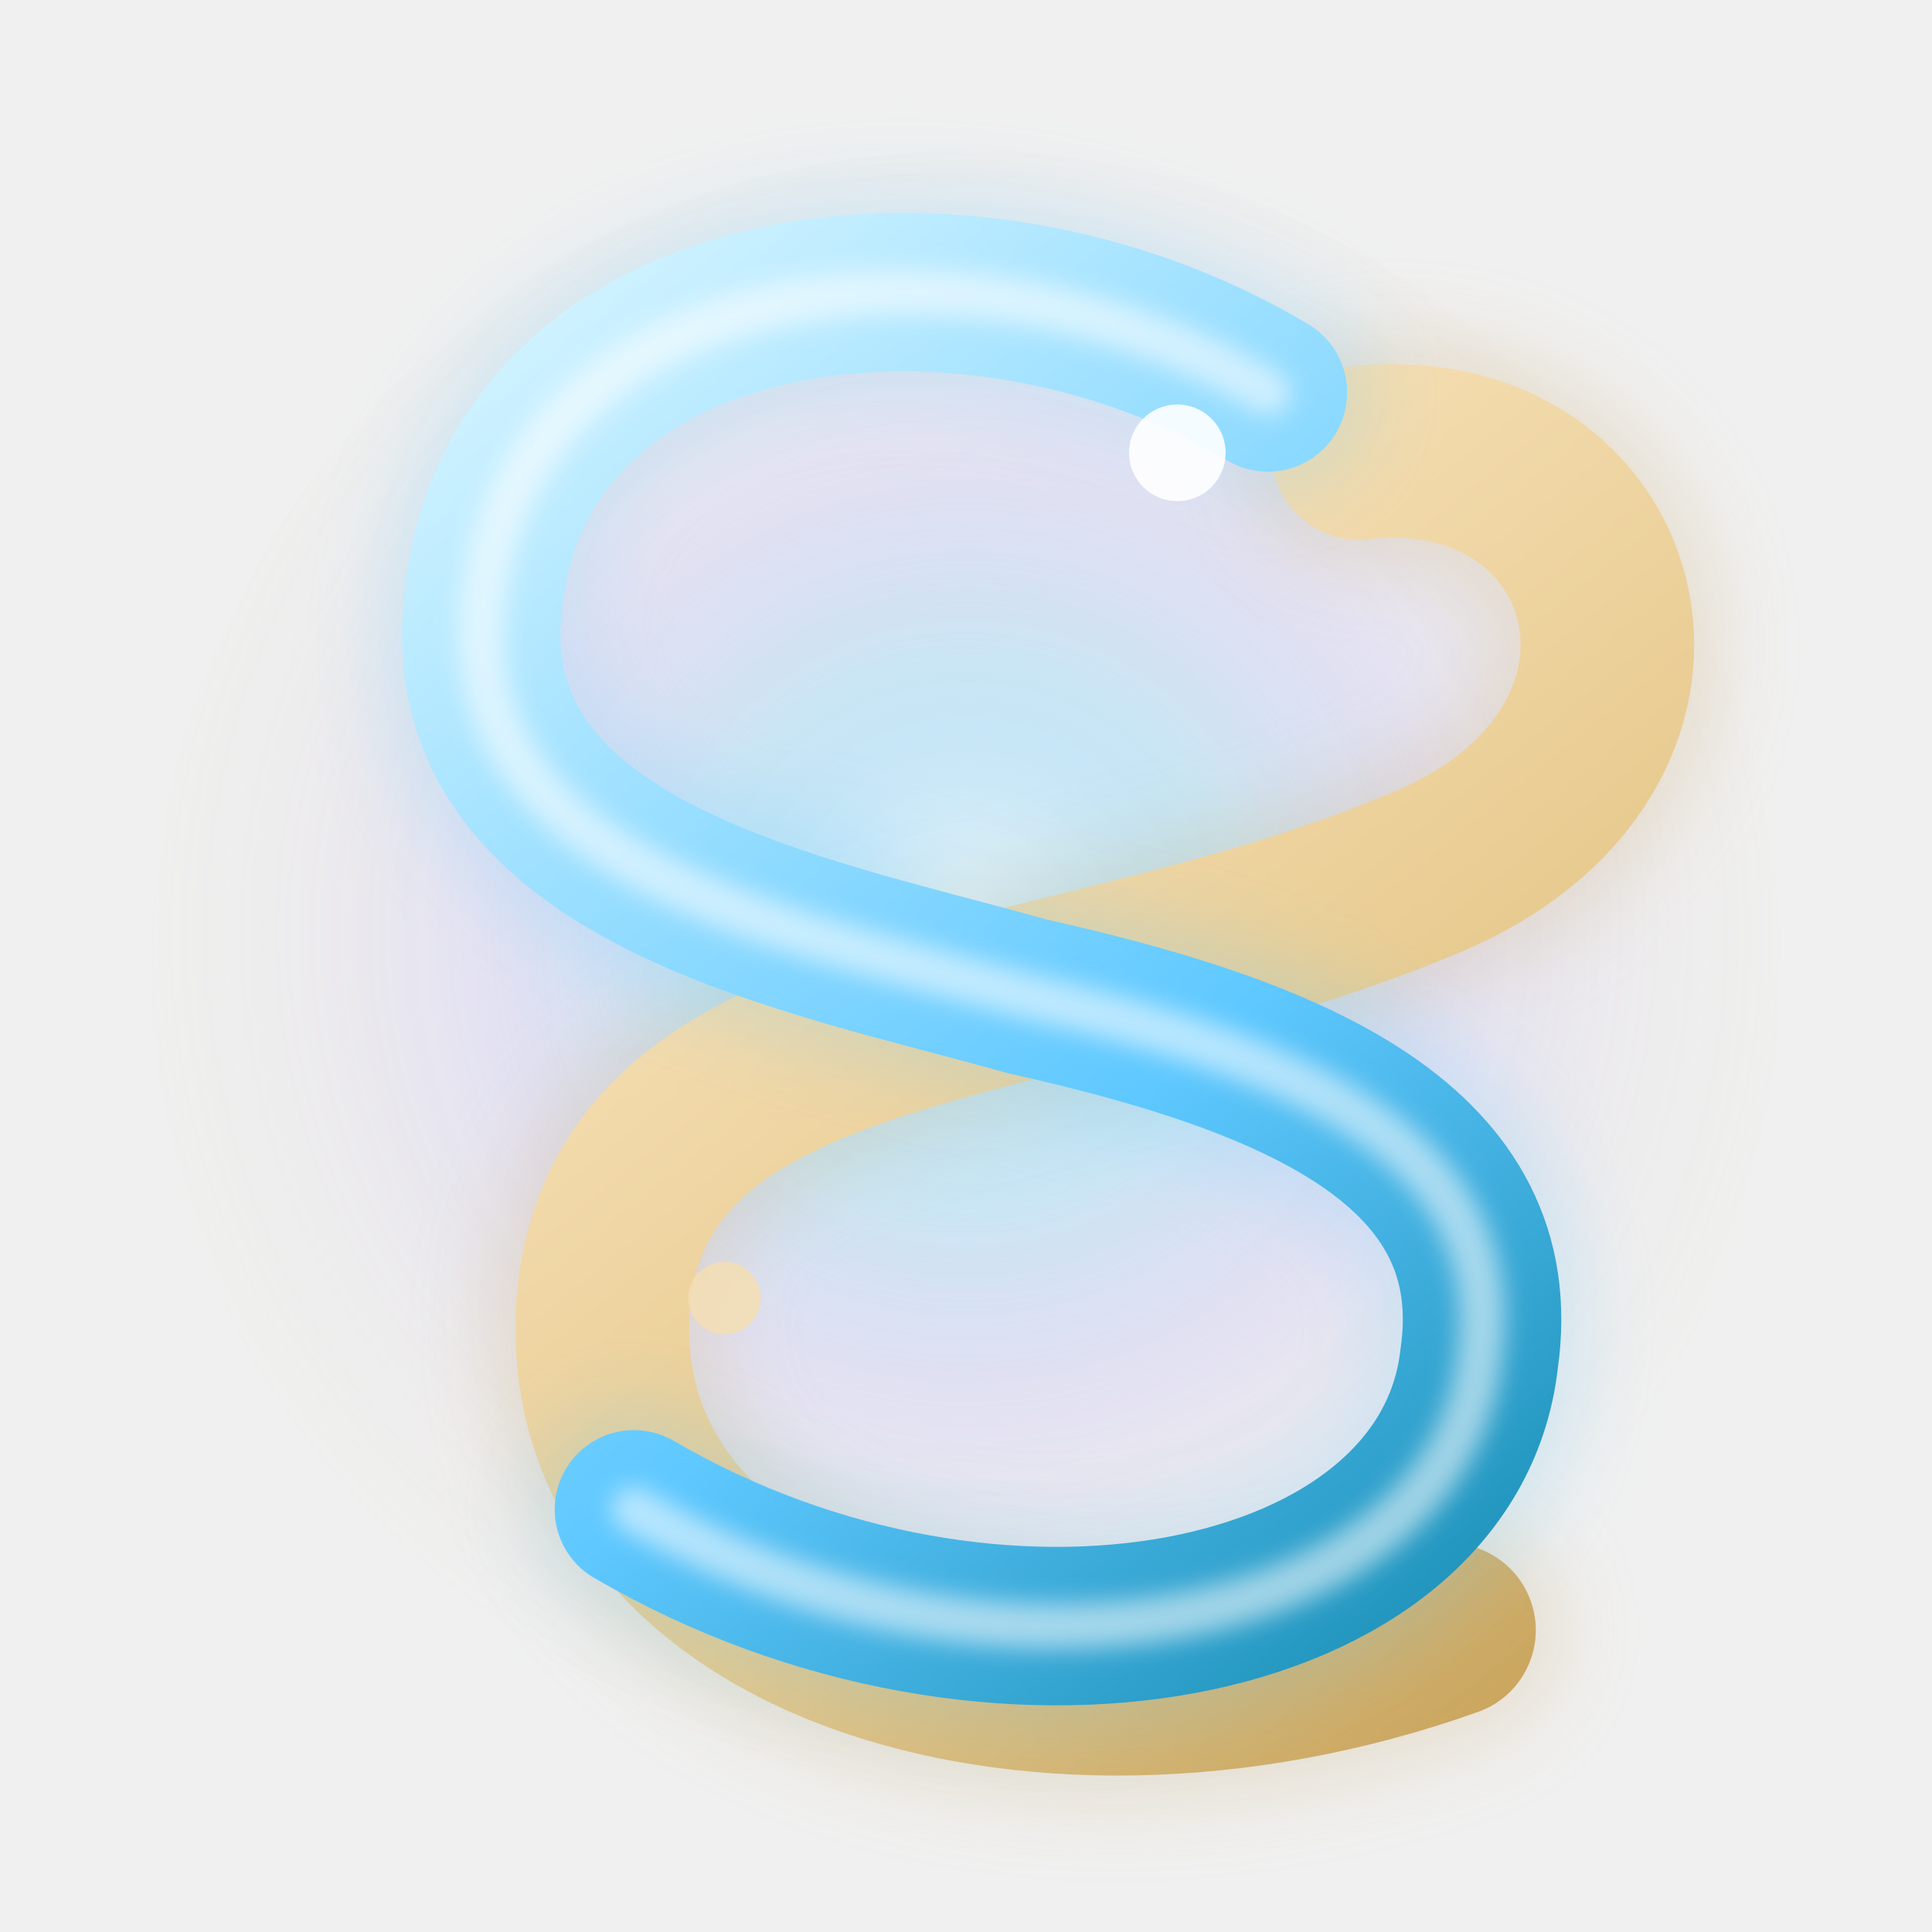
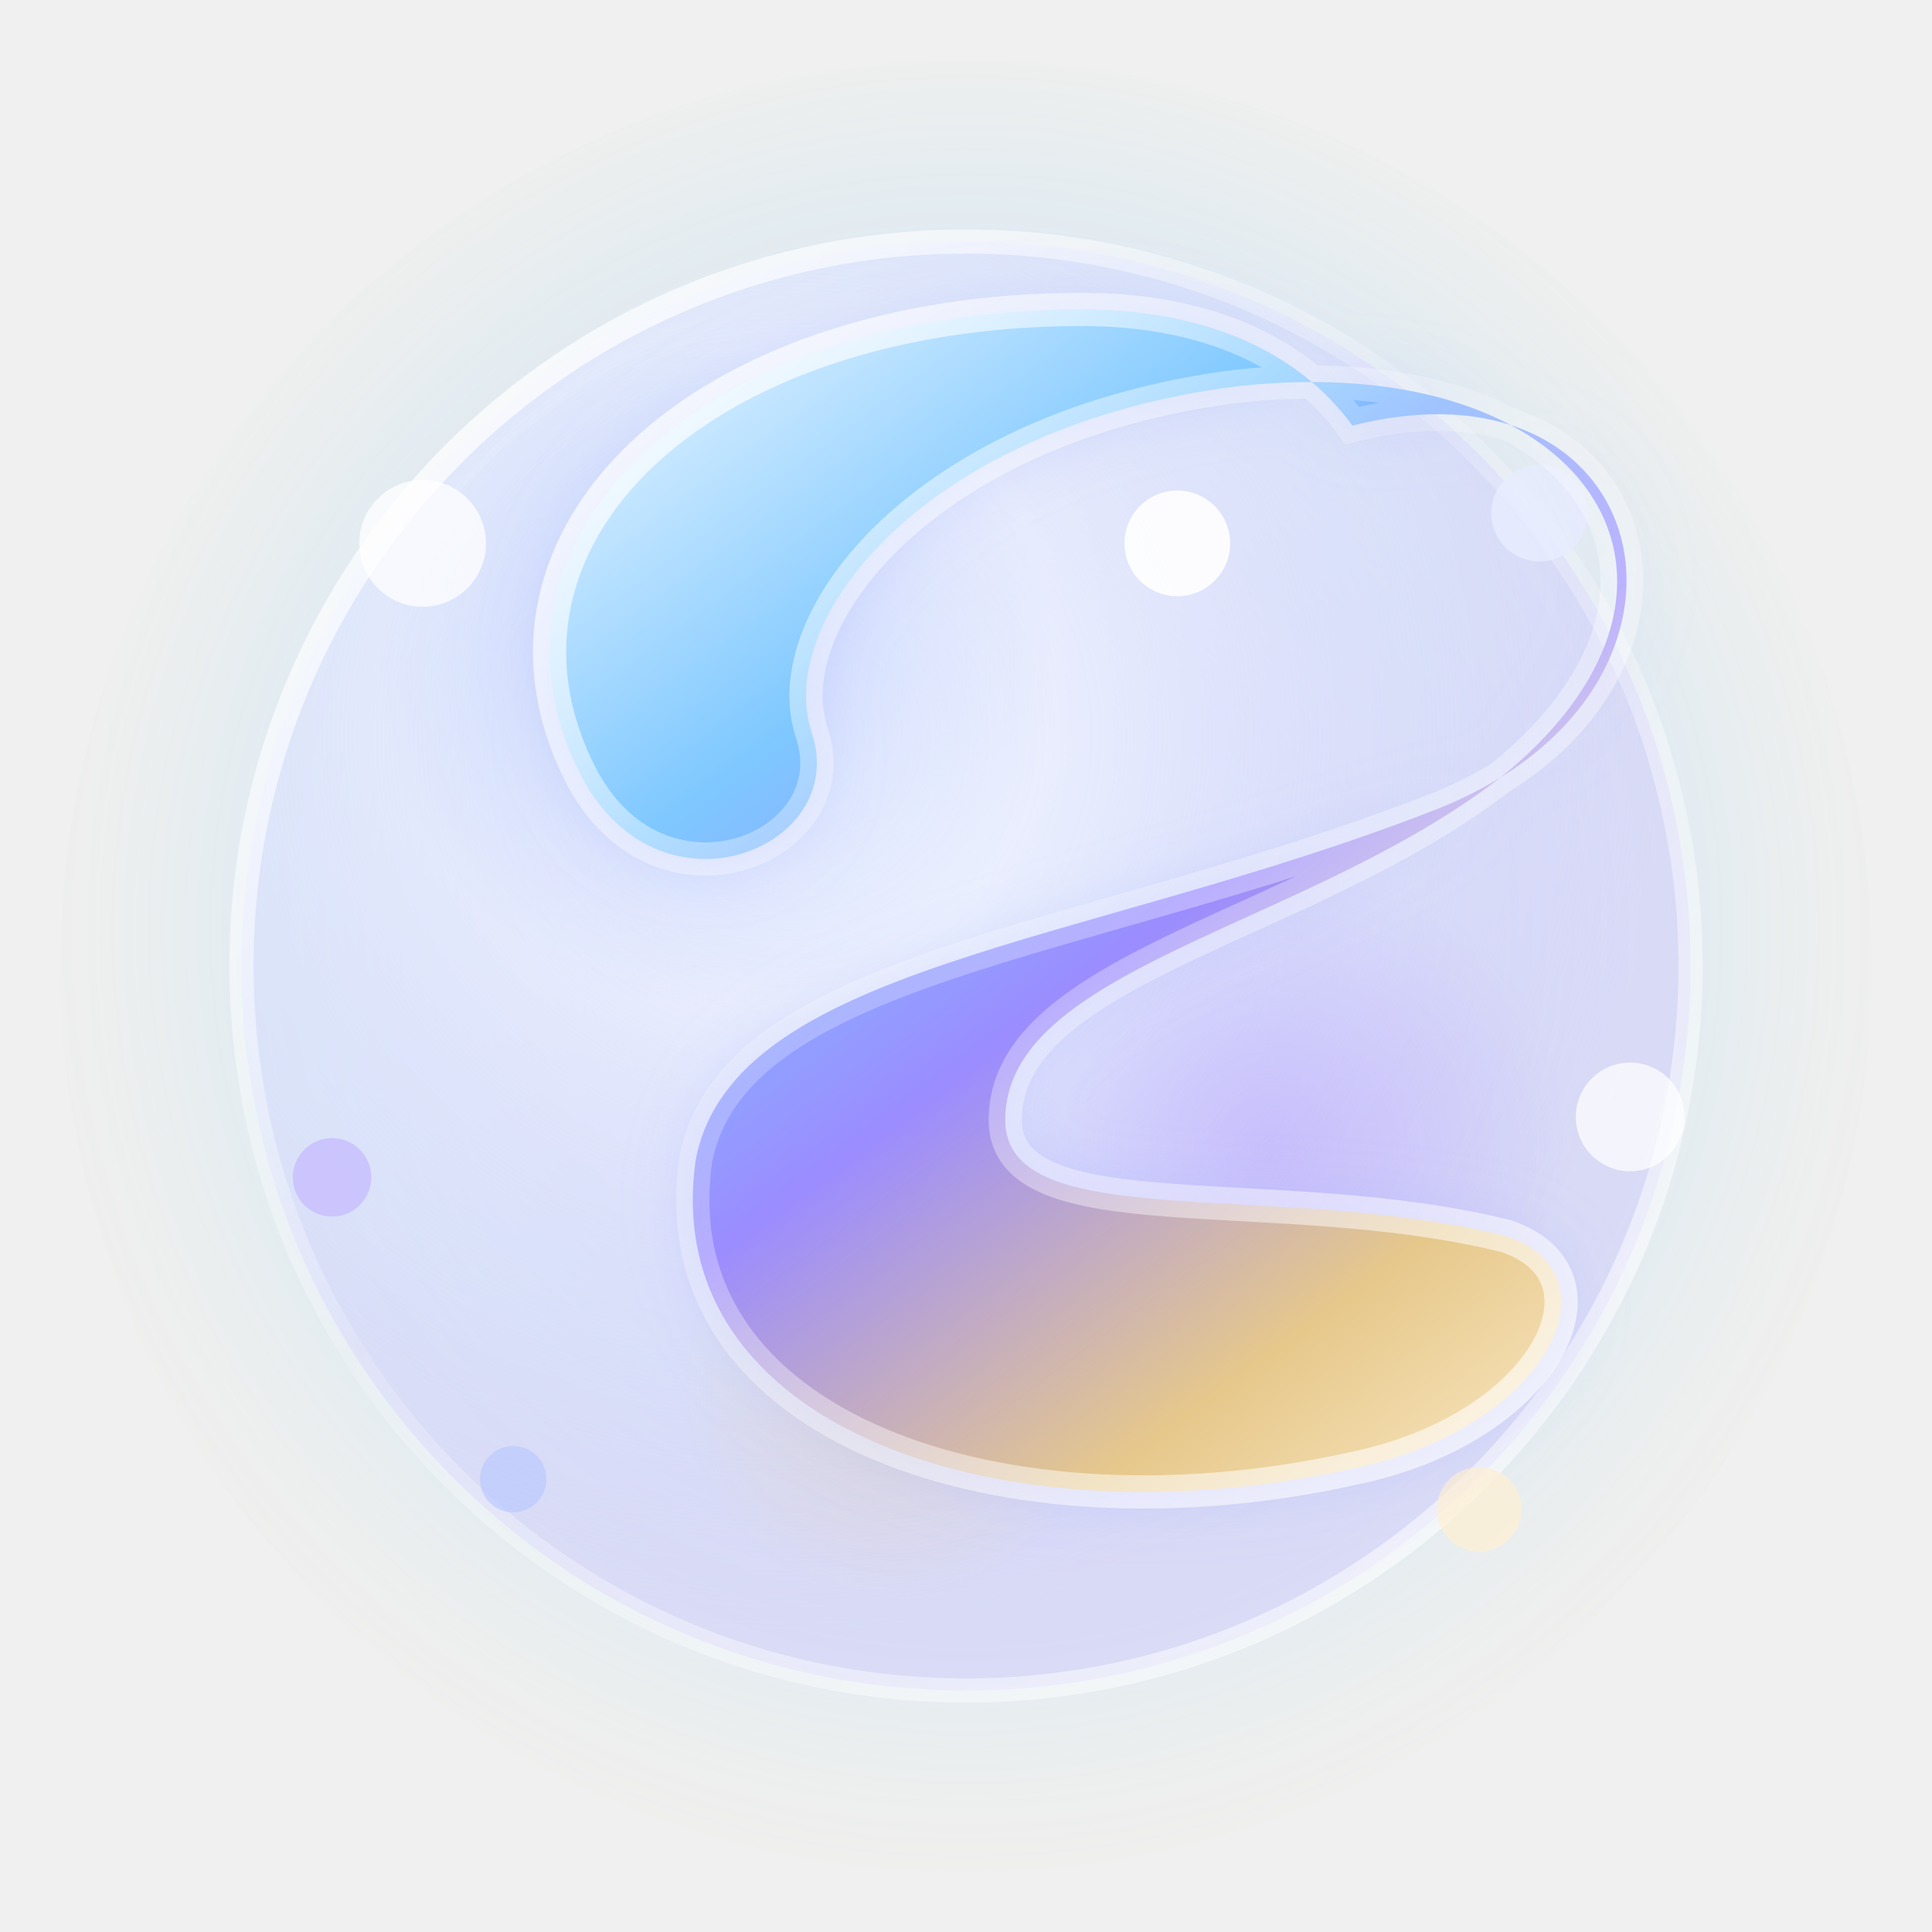
<svg xmlns="http://www.w3.org/2000/svg" viewBox="0 0 128 128" fill="none" role="img" aria-label="SYLORA">
  <defs>
-     <linearGradient id="ribbonGold" x1="28" y1="18" x2="104" y2="112" gradientUnits="userSpaceOnUse">
-       <stop offset="0%" stop-color="#FFF4D2" />
-       <stop offset="35%" stop-color="#F5DEB3" />
-       <stop offset="70%" stop-color="#E6C88B" />
-       <stop offset="100%" stop-color="#C9A45C" />
-     </linearGradient>
-     <linearGradient id="ribbonCyan" x1="22" y1="14" x2="100" y2="108" gradientUnits="userSpaceOnUse">
-       <stop offset="0%" stop-color="#E8FBFF" />
-       <stop offset="30%" stop-color="#A8E4FF" />
-       <stop offset="65%" stop-color="#5EC8FF" />
-       <stop offset="100%" stop-color="#1A8FB5" />
-     </linearGradient>
-     <radialGradient id="sigilOrb" cx="50%" cy="48%" r="52%">
-       <stop offset="0%" stop-color="#FFFFFF" stop-opacity="0.78" />
-       <stop offset="32%" stop-color="#5EC8FF" stop-opacity="0.26" />
-       <stop offset="58%" stop-color="#8B7CFF" stop-opacity="0.12" />
+     <radialGradient id="orbAura" cx="50%" cy="48%" r="55%">
+       <stop offset="0%" stop-color="#B8C8FF" stop-opacity="0.45" />
+       <stop offset="40%" stop-color="#8B7CFF" stop-opacity="0.18" />
+       <stop offset="75%" stop-color="#5EC8FF" stop-opacity="0.08" />
      <stop offset="100%" stop-color="#E6C88B" stop-opacity="0" />
    </radialGradient>
-     <filter id="sigilGlow" x="-50%" y="-50%" width="200%" height="200%">
-       <feGaussianBlur stdDeviation="2.6" />
+     <radialGradient id="orbGlass" cx="38%" cy="34%" r="62%">
+       <stop offset="0%" stop-color="#FFFFFF" stop-opacity="0.95" />
+       <stop offset="35%" stop-color="#E8EEFF" stop-opacity="0.82" />
+       <stop offset="70%" stop-color="#D4DCFF" stop-opacity="0.55" />
+       <stop offset="100%" stop-color="#C5B8FF" stop-opacity="0.32" />
+     </radialGradient>
+     <radialGradient id="nebulaA" cx="42%" cy="40%" r="40%">
+       <stop offset="0%" stop-color="#9BB6FF" stop-opacity="0.55" />
+       <stop offset="100%" stop-color="#9BB6FF" stop-opacity="0" />
+     </radialGradient>
+     <radialGradient id="nebulaB" cx="62%" cy="58%" r="38%">
+       <stop offset="0%" stop-color="#B39CFF" stop-opacity="0.45" />
+       <stop offset="100%" stop-color="#B39CFF" stop-opacity="0" />
+     </radialGradient>
+     <radialGradient id="nebulaC" cx="48%" cy="68%" r="32%">
+       <stop offset="0%" stop-color="#E6C88B" stop-opacity="0.28" />
+       <stop offset="100%" stop-color="#E6C88B" stop-opacity="0" />
+     </radialGradient>
+     <linearGradient id="sigilPearl" x1="36" y1="24" x2="98" y2="108" gradientUnits="userSpaceOnUse">
+       <stop offset="0%" stop-color="#EAF6FF" />
+       <stop offset="28%" stop-color="#7EC8FF" />
+       <stop offset="52%" stop-color="#9B8CFF" />
+       <stop offset="78%" stop-color="#E6C88B" />
+       <stop offset="100%" stop-color="#FFF0D2" />
+     </linearGradient>
+     <linearGradient id="sigilEdge" x1="30" y1="20" x2="100" y2="100" gradientUnits="userSpaceOnUse">
+       <stop offset="0%" stop-color="#FFFFFF" stop-opacity="0.95" />
+       <stop offset="45%" stop-color="#FFFFFF" stop-opacity="0.2" />
+       <stop offset="100%" stop-color="#FFFFFF" stop-opacity="0.65" />
+     </linearGradient>
+     <filter id="softGlow" x="-40%" y="-40%" width="180%" height="180%">
+       <feGaussianBlur stdDeviation="2.2" />
    </filter>
-     <filter id="ribbonSoft" x="-40%" y="-40%" width="180%" height="180%">
-       <feGaussianBlur stdDeviation="0.8" />
-     </filter>
+     <clipPath id="orbClip">
+       <circle cx="64" cy="64" r="46" />
+     </clipPath>
  </defs>
-   <circle cx="64" cy="64" r="54" fill="url(#sigilOrb)" />
-   <path d="M90 30 C108 28 114 50 94 58 C70 68 42 66 40 86 C38 108 68 118 96 108" stroke="#C9A45C" stroke-width="15" stroke-linecap="round" stroke-linejoin="round" opacity="0.22" filter="url(#sigilGlow)" />
-   <path d="M90 30 C108 28 114 50 94 58 C70 68 42 66 40 86 C38 108 68 118 96 108" stroke="url(#ribbonGold)" stroke-width="11.5" stroke-linecap="round" stroke-linejoin="round" />
-   <path d="M84 26 C64 14 34 18 32 40 C30 58 54 62 68 66 C86 70 100 76 98 90 C96 108 66 114 42 100" stroke="#5EC8FF" stroke-width="14" stroke-linecap="round" stroke-linejoin="round" opacity="0.2" filter="url(#sigilGlow)" />
-   <path d="M84 26 C64 14 34 18 32 40 C30 58 54 62 68 66 C86 70 100 76 98 90 C96 108 66 114 42 100" stroke="url(#ribbonCyan)" stroke-width="10.5" stroke-linecap="round" stroke-linejoin="round" />
-   <path d="M84 26 C64 14 34 18 32 40 C30 58 54 62 68 66 C86 70 100 76 98 90 C96 108 66 114 42 100" stroke="#FFFFFF" stroke-width="3" stroke-linecap="round" stroke-linejoin="round" opacity="0.55" filter="url(#ribbonSoft)" />
-   <circle cx="78" cy="30" r="3.2" fill="#FFFFFF" opacity="0.9" />
-   <circle cx="48" cy="86" r="2.4" fill="#F5DEB3" opacity="0.85" />
+   <circle cx="64" cy="64" r="60" fill="url(#orbAura)" />
+   <circle cx="64" cy="64" r="48" fill="url(#orbGlass)" />
+   <g clip-path="url(#orbClip)">
+     <circle cx="52" cy="50" r="28" fill="url(#nebulaA)" />
+     <circle cx="78" cy="72" r="26" fill="url(#nebulaB)" />
+     <circle cx="60" cy="84" r="22" fill="url(#nebulaC)" />
+   </g>
+   <circle cx="64" cy="64" r="48" stroke="url(#sigilEdge)" stroke-width="1.6" fill="none" opacity="0.85" />
+   <circle cx="28" cy="36" r="4.2" fill="#FFFFFF" opacity="0.75" />
+   <circle cx="102" cy="34" r="3.2" fill="#E8EEFF" opacity="0.8" />
+   <circle cx="22" cy="78" r="2.6" fill="#C5B8FF" opacity="0.7" />
+   <circle cx="108" cy="74" r="3.6" fill="#FFFFFF" opacity="0.72" />
+   <circle cx="34" cy="98" r="2.2" fill="#B8C8FF" opacity="0.65" />
+   <circle cx="98" cy="100" r="2.8" fill="#FFF0D2" opacity="0.7" />
+   <path d="M89.6 28.2        C110.1 23.0 115.2 46.1 94.7 53.8        C71.7 62.7 48.6 64.0 46.1 76.8        C43.5 94.7 66.6 102.4 89.6 97.3        C102.4 94.7 107.5 84.5 99.8 81.9        C84.5 78.1 66.6 81.9 66.6 74.2        C66.6 64.0 87.0 61.4 99.8 51.2        C115.2 38.4 105.0 23.0 81.9 25.6        C61.4 28.2 51.2 41.0 53.8 48.6        C56.3 56.3 43.5 61.4 38.4 51.2        C30.7 35.8 46.1 20.5 71.7 20.5        C79.4 20.5 85.8 23.0 89.6 28.2 Z" fill="#8B9CFF" opacity="0.28" filter="url(#softGlow)" />
+   <path d="M89.6 28.2        C110.1 23.0 115.2 46.1 94.7 53.8        C71.7 62.7 48.6 64.0 46.1 76.8        C43.5 94.7 66.6 102.4 89.6 97.3        C102.4 94.7 107.5 84.5 99.8 81.9        C84.5 78.1 66.6 81.9 66.6 74.2        C66.6 64.0 87.0 61.4 99.8 51.2        C115.2 38.4 105.0 23.0 81.9 25.6        C61.4 28.2 51.2 41.0 53.8 48.6        C56.3 56.3 43.5 61.4 38.4 51.2        C30.7 35.8 46.1 20.5 71.7 20.5        C79.4 20.5 85.8 23.0 89.6 28.2 Z" fill="url(#sigilPearl)" />
+   <path d="M89.6 28.2        C110.1 23.0 115.2 46.1 94.7 53.8        C71.7 62.7 48.6 64.0 46.1 76.8        C43.5 94.7 66.6 102.4 89.6 97.3        C102.4 94.7 107.5 84.5 99.8 81.9        C84.5 78.1 66.6 81.9 66.6 74.2        C66.6 64.0 87.0 61.4 99.8 51.2        C115.2 38.4 105.0 23.0 81.9 25.6        C61.4 28.2 51.2 41.0 53.8 48.6        C56.3 56.3 43.5 61.4 38.4 51.2        C30.7 35.8 46.1 20.5 71.7 20.5        C79.4 20.5 85.8 23.0 89.6 28.2 Z" fill="none" stroke="url(#sigilEdge)" stroke-width="2.2" />
+   <circle cx="78" cy="36" r="3.5" fill="#FFFFFF" opacity="0.9" />
</svg>
